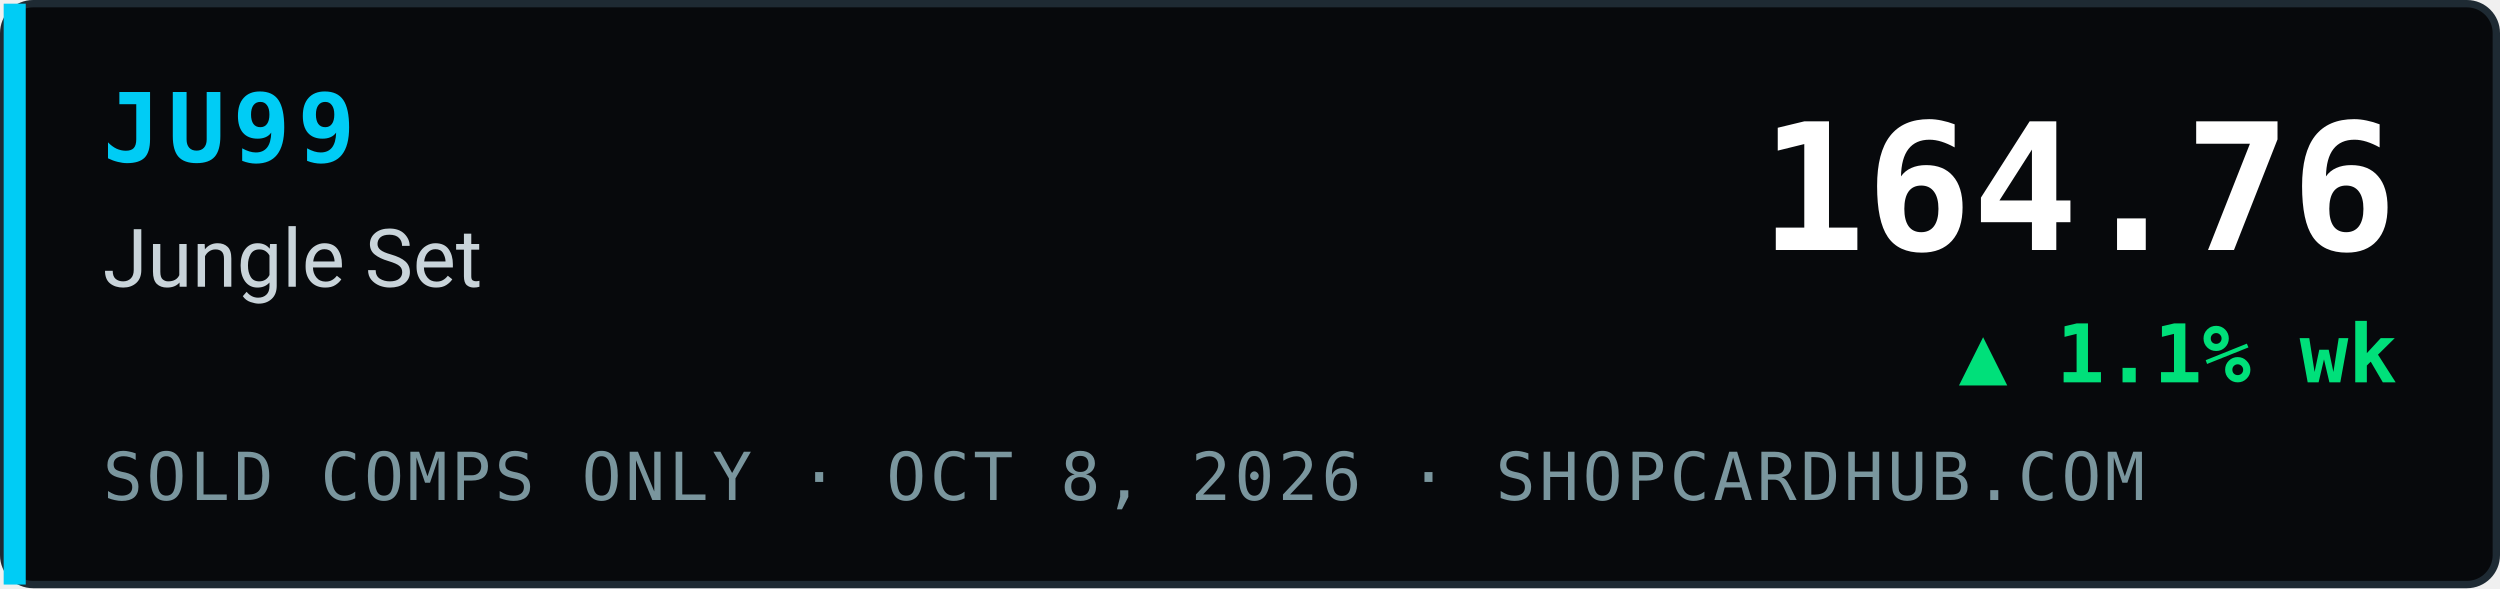
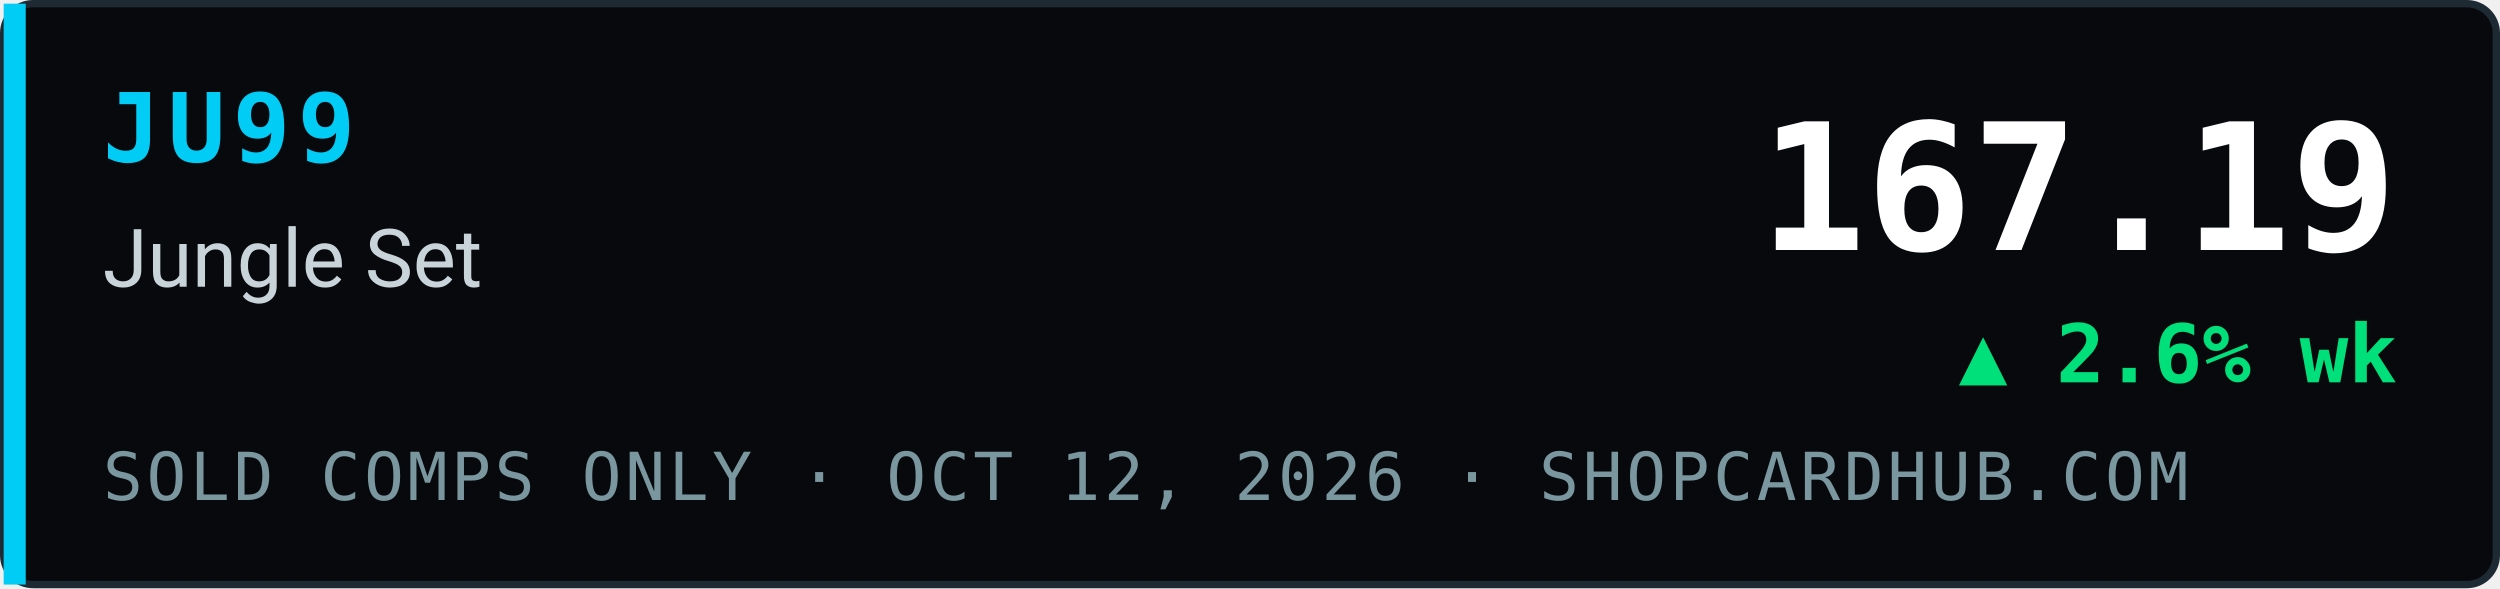
- <svg xmlns="http://www.w3.org/2000/svg" width="340" height="80" viewBox="0 0 340 80" role="img" aria-label="JU99 Jungle Set index 164.76, ▲ 1.1% wk, sold comps only, ShopCardHub">
+ <svg xmlns="http://www.w3.org/2000/svg" width="340" height="80" viewBox="0 0 340 80" role="img" aria-label="JU99 Jungle Set index 167.19, ▲ 2.6% wk, sold comps only, ShopCardHub">
  <rect x="0.5" y="0.5" width="339" height="79" rx="4" fill="#07090c" stroke="#1e2a33" />
  <rect x="0.5" y="0.5" width="3" height="79" fill="#00ccf5" />
  <text x="14" y="22" font-family="ui-monospace,SFMono-Regular,Menlo,Consolas,monospace" font-size="13" font-weight="700" fill="#00ccf5" letter-spacing="1">JU99</text>
  <text x="14" y="39" font-family="system-ui,-apple-system,Segoe UI,Roboto,Helvetica,Arial,sans-serif" font-size="11" fill="#c9d4da">Jungle Set</text>
-   <text x="14" y="68" font-family="ui-monospace,SFMono-Regular,Menlo,Consolas,monospace" font-size="9" fill="#7a969e" letter-spacing="0.5">SOLD COMPS ONLY · OCT 8, 2026 · SHOPCARDHUB.COM</text>
-   <text x="326" y="34" text-anchor="end" font-family="ui-monospace,SFMono-Regular,Menlo,Consolas,monospace" font-size="24" font-weight="700" fill="#ffffff">164.76</text>
-   <text x="326" y="52" text-anchor="end" font-family="ui-monospace,SFMono-Regular,Menlo,Consolas,monospace" font-size="11" font-weight="700" fill="#00e07a">▲ 1.1% wk</text>
+   <text x="14" y="68" font-family="ui-monospace,SFMono-Regular,Menlo,Consolas,monospace" font-size="9" fill="#7a969e" letter-spacing="0.5">SOLD COMPS ONLY · OCT 12, 2026 · SHOPCARDHUB.COM</text>
+   <text x="326" y="34" text-anchor="end" font-family="ui-monospace,SFMono-Regular,Menlo,Consolas,monospace" font-size="24" font-weight="700" fill="#ffffff">167.19</text>
+   <text x="326" y="52" text-anchor="end" font-family="ui-monospace,SFMono-Regular,Menlo,Consolas,monospace" font-size="11" font-weight="700" fill="#00e07a">▲ 2.6% wk</text>
</svg>
